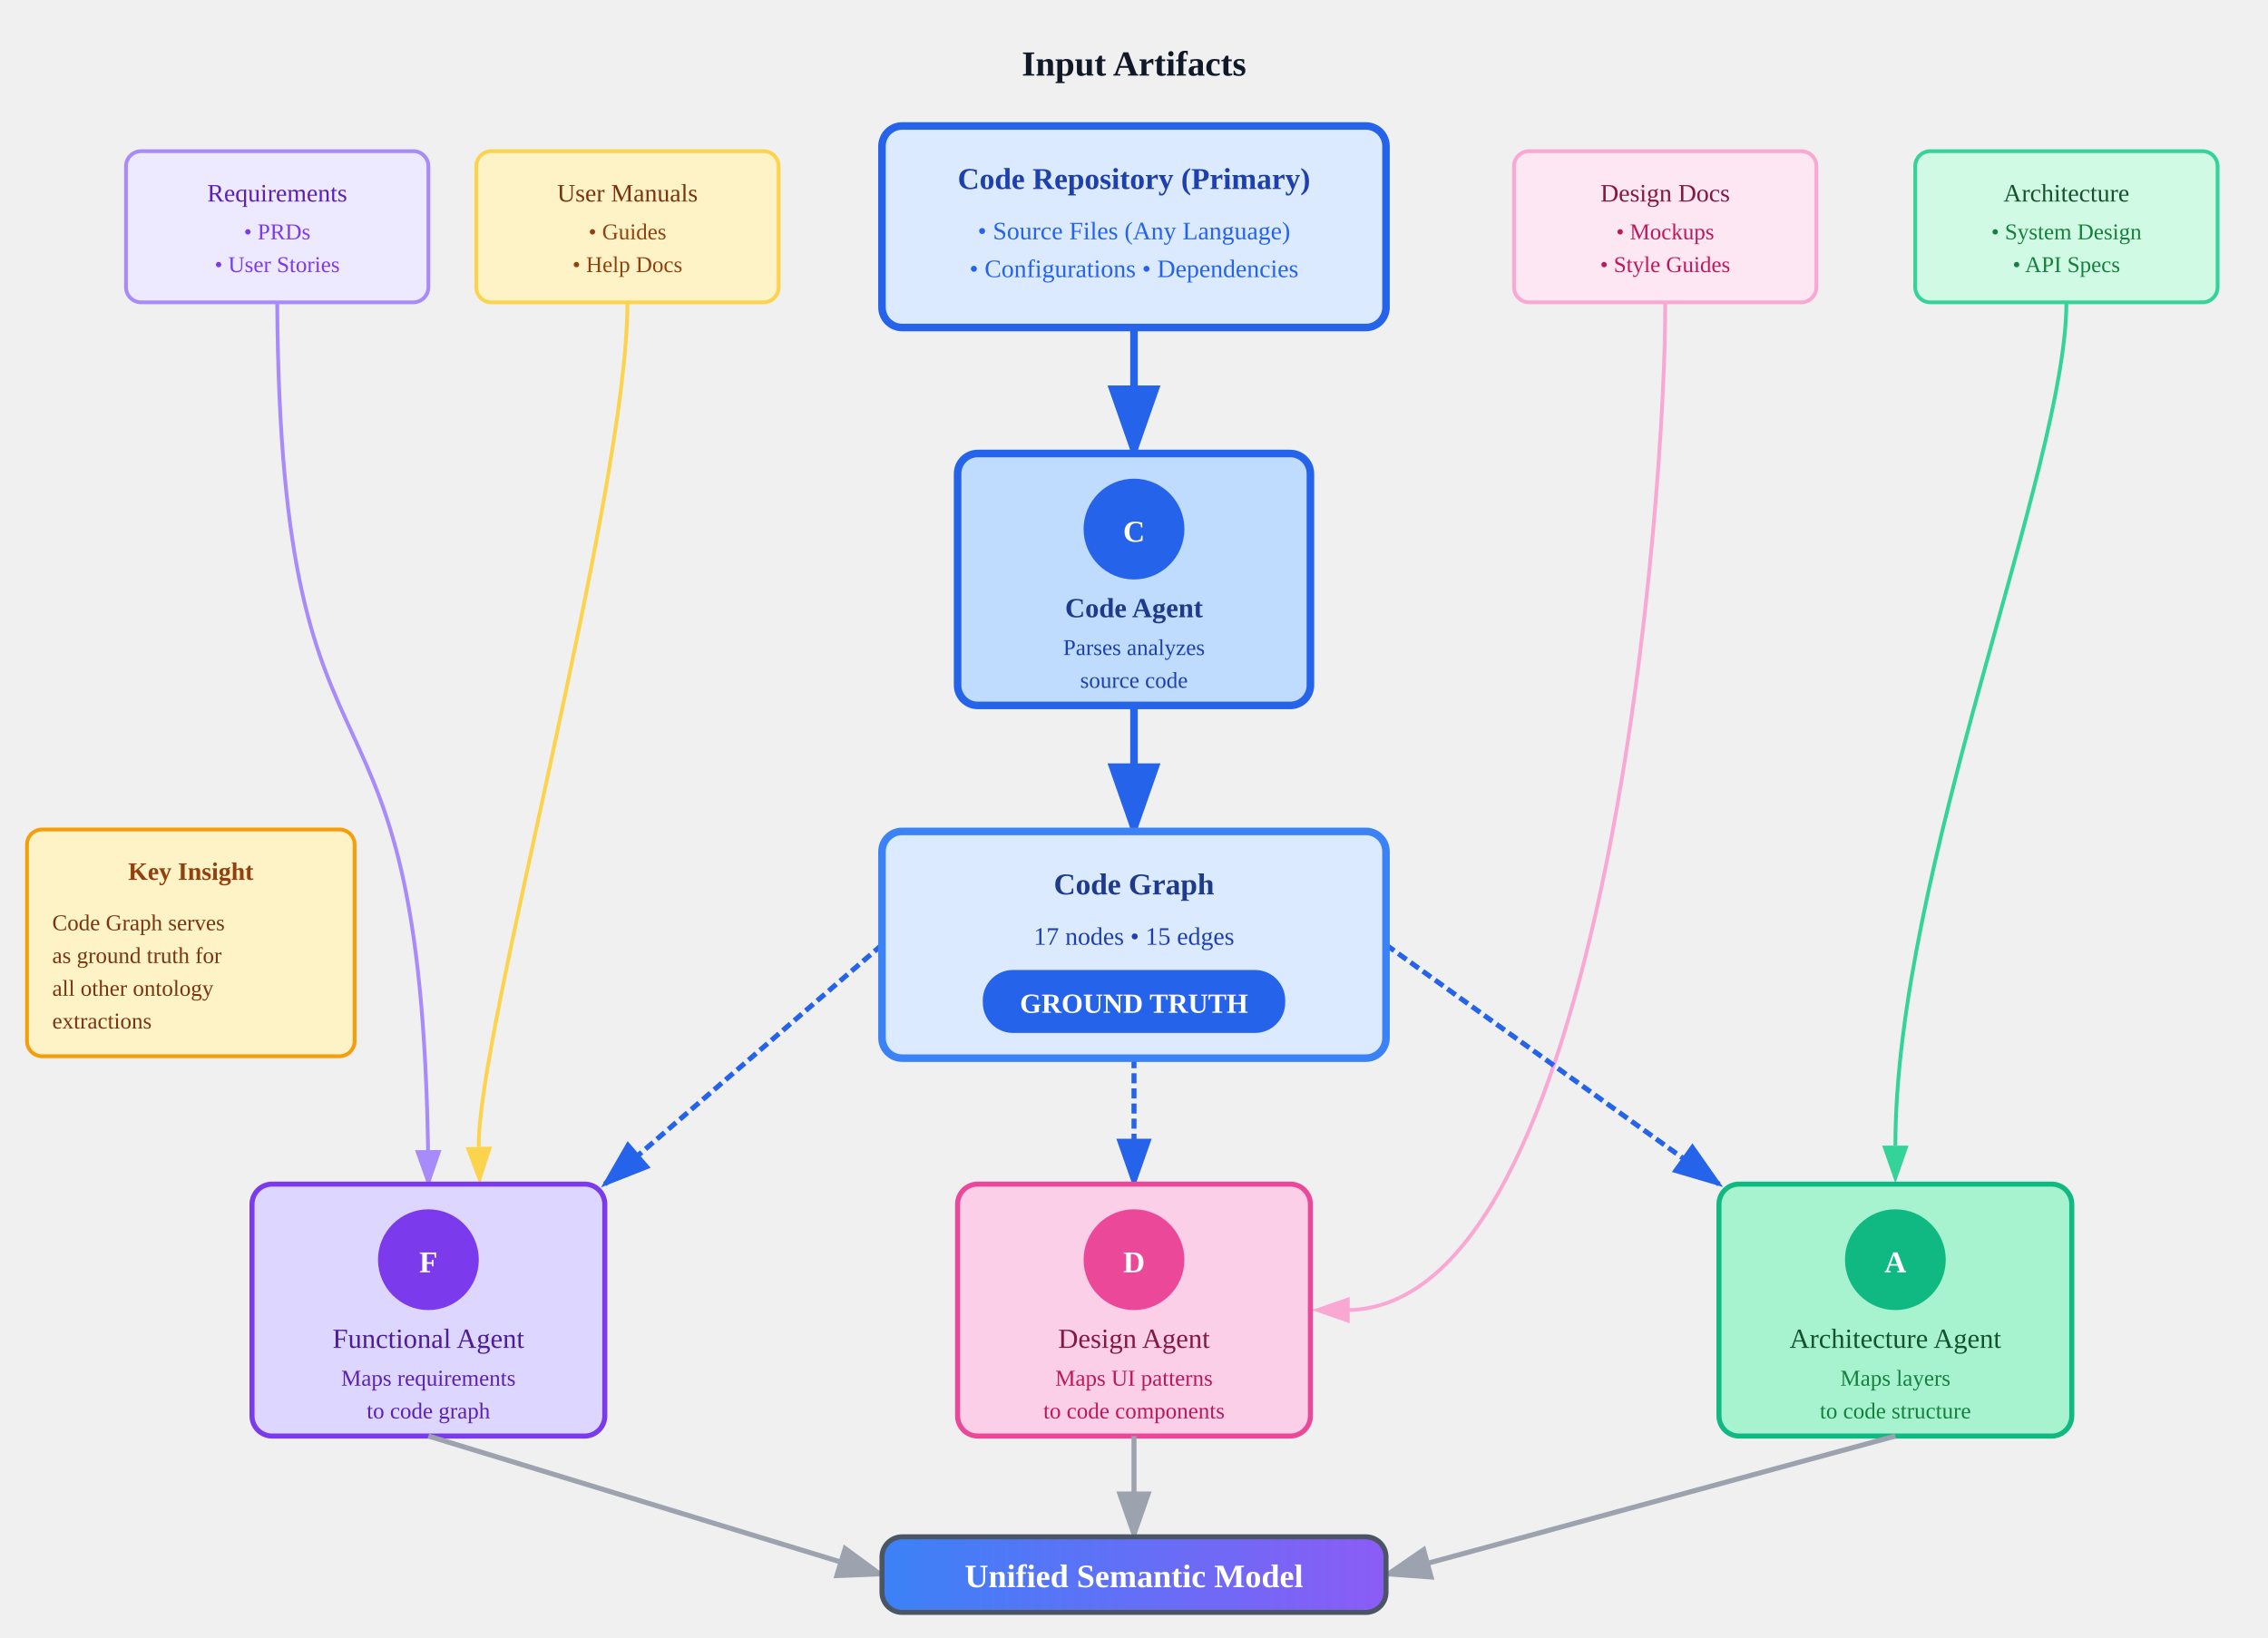
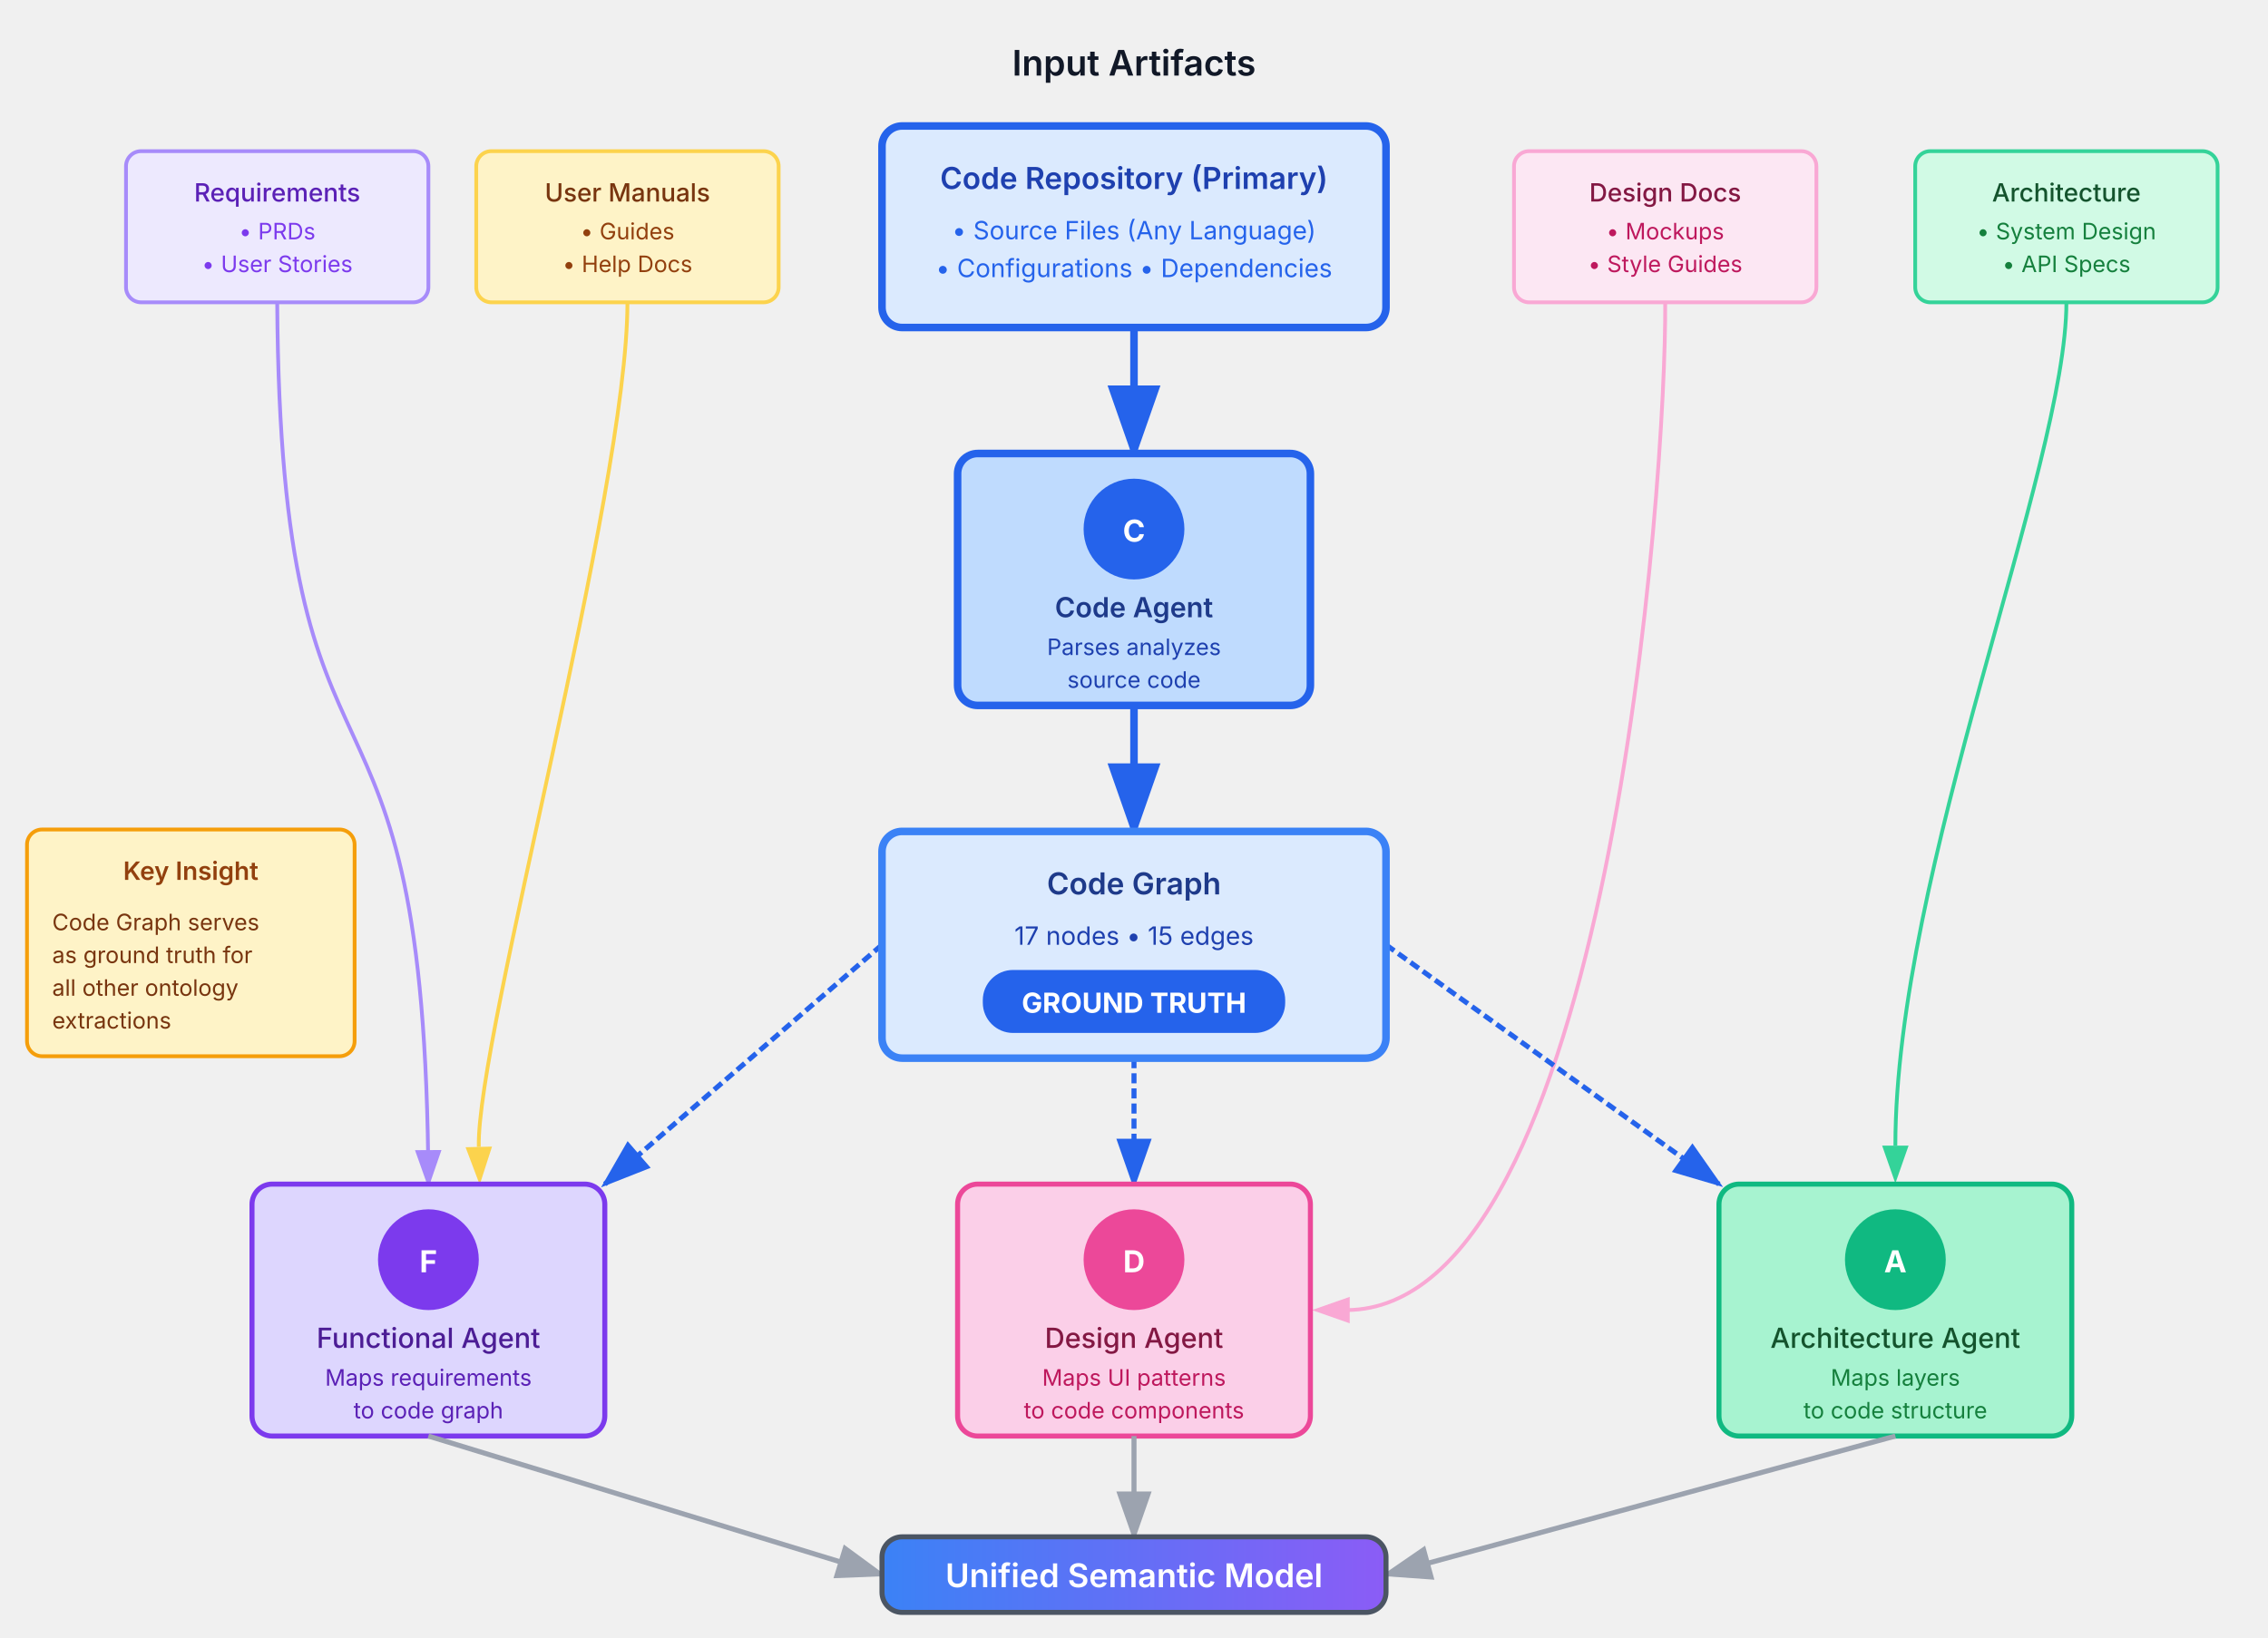
<svg xmlns="http://www.w3.org/2000/svg" viewBox="0 0 900 650" version="1.1" id="svg58">
-   <text x="450" y="30" text-anchor="middle" font-size="14px" font-weight="600" fill="#111827" id="text1">Input Artifacts</text>
+   <text font-family="Inter, system-ui, sans-serif" x="450" y="30" text-anchor="middle" font-size="14px" font-weight="600" fill="#111827" id="text1">Input Artifacts</text>
  <g id="input-artifacts">
    <g id="g60">
      <rect x="350" y="50" width="200" height="80" rx="8" fill="#dbeafe" stroke="#2563eb" stroke-width="3" id="rect1" />
-       <text x="450" y="75" text-anchor="middle" font-size="12px" font-weight="600" fill="#1e40af" id="text2">Code Repository (Primary)</text>
-       <text x="450" y="95" text-anchor="middle" font-size="10px" fill="#2563eb" id="text3">• Source Files (Any Language)</text>
-       <text x="450" y="110" text-anchor="middle" font-size="10px" fill="#2563eb" id="text4">• Configurations • Dependencies</text>
+       <text font-family="Inter, system-ui, sans-serif" x="450" y="75" text-anchor="middle" font-size="12px" font-weight="600" fill="#1e40af" id="text2">Code Repository (Primary)</text>
+       <text font-family="Inter, system-ui, sans-serif" x="450" y="95" text-anchor="middle" font-size="10px" fill="#2563eb" id="text3">• Source Files (Any Language)</text>
+       <text font-family="Inter, system-ui, sans-serif" x="450" y="110" text-anchor="middle" font-size="10px" fill="#2563eb" id="text4">• Configurations • Dependencies</text>
    </g>
    <g id="g58">
      <rect x="50" y="60" width="120" height="60" rx="6" fill="#ede9fe" stroke="#a78bfa" stroke-width="1.5" id="rect4" />
-       <text x="110" y="80" text-anchor="middle" font-size="10px" font-weight="500" fill="#5b21b6" id="text5">Requirements</text>
-       <text x="110" y="95" text-anchor="middle" font-size="9px" fill="#7c3aed" id="text6">• PRDs</text>
-       <text x="110" y="108" text-anchor="middle" font-size="9px" fill="#7c3aed" id="text7">• User Stories</text>
+       <text font-family="Inter, system-ui, sans-serif" x="110" y="80" text-anchor="middle" font-size="10px" font-weight="500" fill="#5b21b6" id="text5">Requirements</text>
+       <text font-family="Inter, system-ui, sans-serif" x="110" y="95" text-anchor="middle" font-size="9px" fill="#7c3aed" id="text6">• PRDs</text>
+       <text font-family="Inter, system-ui, sans-serif" x="110" y="108" text-anchor="middle" font-size="9px" fill="#7c3aed" id="text7">• User Stories</text>
    </g>
    <g id="g59" transform="translate(420.7911)">
      <rect x="180" y="60" width="120" height="60" rx="6" fill="#fce7f3" stroke="#f9a8d4" stroke-width="1.5" id="rect7" />
-       <text x="240" y="80" text-anchor="middle" font-size="10px" font-weight="500" fill="#831843" id="text8">Design Docs</text>
-       <text x="240" y="95" text-anchor="middle" font-size="9px" fill="#be185d" id="text9">• Mockups</text>
-       <text x="240" y="108" text-anchor="middle" font-size="9px" fill="#be185d" id="text10">• Style Guides</text>
+       <text font-family="Inter, system-ui, sans-serif" x="240" y="80" text-anchor="middle" font-size="10px" font-weight="500" fill="#831843" id="text8">Design Docs</text>
+       <text font-family="Inter, system-ui, sans-serif" x="240" y="95" text-anchor="middle" font-size="9px" fill="#be185d" id="text9">• Mockups</text>
+       <text font-family="Inter, system-ui, sans-serif" x="240" y="108" text-anchor="middle" font-size="9px" fill="#be185d" id="text10">• Style Guides</text>
    </g>
    <g id="g61" transform="translate(160)">
      <rect x="600" y="60" width="120" height="60" rx="6" fill="#d1fae5" stroke="#34d399" stroke-width="1.5" id="rect10" />
-       <text x="660" y="80" text-anchor="middle" font-size="10px" font-weight="500" fill="#14532d" id="text11">Architecture</text>
-       <text x="660" y="95" text-anchor="middle" font-size="9px" fill="#15803d" id="text12">• System Design</text>
-       <text x="660" y="108" text-anchor="middle" font-size="9px" fill="#15803d" id="text13">• API Specs</text>
+       <text font-family="Inter, system-ui, sans-serif" x="660" y="80" text-anchor="middle" font-size="10px" font-weight="500" fill="#14532d" id="text11">Architecture</text>
+       <text font-family="Inter, system-ui, sans-serif" x="660" y="95" text-anchor="middle" font-size="9px" fill="#15803d" id="text12">• System Design</text>
+       <text font-family="Inter, system-ui, sans-serif" x="660" y="108" text-anchor="middle" font-size="9px" fill="#15803d" id="text13">• API Specs</text>
    </g>
    <g id="g62" transform="translate(-541.0134)">
      <rect x="730" y="60" width="120" height="60" rx="6" fill="#fef3c7" stroke="#fcd34d" stroke-width="1.5" id="rect13" />
-       <text x="790" y="80" text-anchor="middle" font-size="10px" font-weight="500" fill="#78350f" id="text14">User Manuals</text>
-       <text x="790" y="95" text-anchor="middle" font-size="9px" fill="#92400e" id="text15">• Guides</text>
-       <text x="790" y="108" text-anchor="middle" font-size="9px" fill="#92400e" id="text16">• Help Docs</text>
+       <text font-family="Inter, system-ui, sans-serif" x="790" y="80" text-anchor="middle" font-size="10px" font-weight="500" fill="#78350f" id="text14">User Manuals</text>
+       <text font-family="Inter, system-ui, sans-serif" x="790" y="95" text-anchor="middle" font-size="9px" fill="#92400e" id="text15">• Guides</text>
+       <text font-family="Inter, system-ui, sans-serif" x="790" y="108" text-anchor="middle" font-size="9px" fill="#92400e" id="text16">• Help Docs</text>
    </g>
  </g>
  <g id="functional-agent">
    <path d="M 350,375 240,470" stroke="#2563eb" stroke-width="2" fill="none" marker-end="url(#arrowhead-blue)" stroke-dasharray="4, 2" id="path25" />
    <path d="m 110,120 c 1.408,217.749 58.924,123.893 60,350" stroke="#a78bfa" stroke-width="1.5" fill="none" marker-end="url(#arrowhead-purple)" id="path28" />
    <path d="m 248.987,120 c 0,75.849 -60.045,292.192 -58.987,335.239" stroke="#fcd34d" stroke-width="1.5" fill="none" marker-end="url(#arrowhead-yellow)" id="path31" />
    <g id="g2">
      <rect x="100" y="470" width="140" height="100" rx="8" fill="#ddd6fe" stroke="#7c3aed" stroke-width="2" id="rect31" />
      <circle cx="170" cy="500" r="20" fill="#7c3aed" id="circle31" />
-       <text x="170" y="505" text-anchor="middle" font-size="12px" font-weight="bold" fill="#ffffff" id="text31">F</text>
-       <text x="170" y="535" text-anchor="middle" font-size="11px" font-weight="500" fill="#4c1d95" id="text32">Functional Agent</text>
-       <text x="170" y="550" text-anchor="middle" font-size="9px" fill="#5b21b6" id="text33">Maps requirements</text>
-       <text x="170" y="563" text-anchor="middle" font-size="9px" fill="#5b21b6" id="text34">to code graph</text>
+       <text font-family="Inter, system-ui, sans-serif" x="170" y="505" text-anchor="middle" font-size="12px" font-weight="bold" fill="#ffffff" id="text31">F</text>
+       <text font-family="Inter, system-ui, sans-serif" x="170" y="535" text-anchor="middle" font-size="11px" font-weight="500" fill="#4c1d95" id="text32">Functional Agent</text>
+       <text font-family="Inter, system-ui, sans-serif" x="170" y="550" text-anchor="middle" font-size="9px" fill="#5b21b6" id="text33">Maps requirements</text>
+       <text font-family="Inter, system-ui, sans-serif" x="170" y="563" text-anchor="middle" font-size="9px" fill="#5b21b6" id="text34">to code graph</text>
    </g>
  </g>
  <g id="design-agent">
    <path d="m 450,420 v 50" stroke="#2563eb" stroke-width="2" fill="none" marker-end="url(#arrowhead-blue)" stroke-dasharray="4, 2" id="path26" />
    <path d="m 660.791,120 c 0.558,69.157 -22.306,400 -126.689,400" stroke="#f9a8d4" stroke-width="1.5" fill="none" marker-end="url(#arrowhead-pink)" id="path29" />
    <g id="g3">
      <rect x="380" y="470" width="140" height="100" rx="8" fill="#fbcfe8" stroke="#ec4899" stroke-width="2" id="rect34" />
      <circle cx="450" cy="500" r="20" fill="#ec4899" id="circle34" />
-       <text x="450" y="505" text-anchor="middle" font-size="12px" font-weight="bold" fill="#ffffff" id="text35">D</text>
-       <text x="450" y="535" text-anchor="middle" font-size="11px" font-weight="500" fill="#831843" id="text36">Design Agent</text>
-       <text x="450" y="550" text-anchor="middle" font-size="9px" fill="#be185d" id="text37">Maps UI patterns</text>
-       <text x="450" y="563" text-anchor="middle" font-size="9px" fill="#be185d" id="text38">to code components</text>
+       <text font-family="Inter, system-ui, sans-serif" x="450" y="505" text-anchor="middle" font-size="12px" font-weight="bold" fill="#ffffff" id="text35">D</text>
+       <text font-family="Inter, system-ui, sans-serif" x="450" y="535" text-anchor="middle" font-size="11px" font-weight="500" fill="#831843" id="text36">Design Agent</text>
+       <text font-family="Inter, system-ui, sans-serif" x="450" y="550" text-anchor="middle" font-size="9px" fill="#be185d" id="text37">Maps UI patterns</text>
+       <text font-family="Inter, system-ui, sans-serif" x="450" y="563" text-anchor="middle" font-size="9px" fill="#be185d" id="text38">to code components</text>
    </g>
  </g>
  <g id="architecture-agent">
    <path d="m 550,375 132.127,95" stroke="#2563eb" stroke-width="2" fill="none" marker-end="url(#arrowhead-blue)" stroke-dasharray="4, 2" id="path27" />
    <path d="m 820,120 c 0,65.253 -67.873,225.883 -67.873,334.718" stroke="#34d399" stroke-width="1.5" fill="none" marker-end="url(#arrowhead-green)" id="path30" />
    <g id="g4">
      <rect x="682.127" y="470" width="140" height="100" rx="8" fill="#a7f3d0" stroke="#10b981" stroke-width="2" id="rect38" />
      <circle cx="752.127" cy="500" r="20" fill="#10b981" id="circle38" />
-       <text x="752.127" y="505" text-anchor="middle" font-size="12px" font-weight="bold" fill="#ffffff" id="text39">A</text>
-       <text x="752.127" y="535" text-anchor="middle" font-size="11px" font-weight="500" fill="#14532d" id="text40">Architecture Agent</text>
-       <text x="752.127" y="550" text-anchor="middle" font-size="9px" fill="#15803d" id="text41">Maps layers</text>
-       <text x="752.127" y="563" text-anchor="middle" font-size="9px" fill="#15803d" id="text42">to code structure</text>
+       <text font-family="Inter, system-ui, sans-serif" x="752.127" y="505" text-anchor="middle" font-size="12px" font-weight="bold" fill="#ffffff" id="text39">A</text>
+       <text font-family="Inter, system-ui, sans-serif" x="752.127" y="535" text-anchor="middle" font-size="11px" font-weight="500" fill="#14532d" id="text40">Architecture Agent</text>
+       <text font-family="Inter, system-ui, sans-serif" x="752.127" y="550" text-anchor="middle" font-size="9px" fill="#15803d" id="text41">Maps layers</text>
+       <text font-family="Inter, system-ui, sans-serif" x="752.127" y="563" text-anchor="middle" font-size="9px" fill="#15803d" id="text42">to code structure</text>
    </g>
  </g>
  <g id="knowledge-graph">
    <path d="m 170,570 180,55" stroke="#9ca3af" stroke-width="2" fill="none" marker-end="url(#arrowhead)" id="path45" />
    <path d="M 450 570 L 450 610" stroke="#9CA3AF" stroke-width="2" fill="none" marker-end="url(#arrowhead)" id="path46" />
    <path d="M 752.127,570 550,625" stroke="#9ca3af" stroke-width="2" fill="none" marker-end="url(#arrowhead)" id="path47" />
    <rect x="350" y="610" width="200" height="30" rx="8" fill="url(#gradient)" stroke="#4B5563" stroke-width="2" id="rect47" />
-     <text x="450" y="630" text-anchor="middle" font-size="13px" font-weight="600" fill="#ffffff" id="text47">Unified Semantic Model</text>
+     <text font-family="Inter, system-ui, sans-serif" x="450" y="630" text-anchor="middle" font-size="13px" font-weight="600" fill="#ffffff" id="text47">Unified Semantic Model</text>
  </g>
  <g id="code-agent">
    <path d="m 450,130 v 50" stroke="#2563eb" stroke-width="3" fill="none" marker-end="url(#arrowhead-blue)" id="path16" />
    <g id="g1">
      <rect x="380" y="180" width="140" height="100" rx="8" fill="#bfdbfe" stroke="#2563eb" stroke-width="3" id="rect16" />
      <circle cx="450" cy="210" r="20" fill="#2563eb" id="circle16" />
-       <text x="450" y="215" text-anchor="middle" font-size="12px" font-weight="bold" fill="#ffffff" id="text17">C</text>
-       <text x="450" y="245" text-anchor="middle" font-size="11px" font-weight="600" fill="#1e3a8a" id="text18">Code Agent</text>
-       <text x="450" y="260" text-anchor="middle" font-size="9px" fill="#1e40af" id="text19">Parses analyzes</text>
-       <text x="450" y="273" text-anchor="middle" font-size="9px" fill="#1e40af" id="text20">source code</text>
+       <text font-family="Inter, system-ui, sans-serif" x="450" y="215" text-anchor="middle" font-size="12px" font-weight="bold" fill="#ffffff" id="text17">C</text>
+       <text font-family="Inter, system-ui, sans-serif" x="450" y="245" text-anchor="middle" font-size="11px" font-weight="600" fill="#1e3a8a" id="text18">Code Agent</text>
+       <text font-family="Inter, system-ui, sans-serif" x="450" y="260" text-anchor="middle" font-size="9px" fill="#1e40af" id="text19">Parses analyzes</text>
+       <text font-family="Inter, system-ui, sans-serif" x="450" y="273" text-anchor="middle" font-size="9px" fill="#1e40af" id="text20">source code</text>
    </g>
    <g id="code-graph">
      <path d="m 450,280 v 50" stroke="#2563eb" stroke-width="3" fill="none" marker-end="url(#arrowhead-blue)" id="path21" />
      <rect x="350" y="330" width="200" height="90" rx="8" fill="#dbeafe" stroke="#3b82f6" stroke-width="3" id="rect21" />
-       <text x="450" y="355" text-anchor="middle" font-size="12px" font-weight="600" fill="#1e3a8a" id="text22">Code Graph</text>
-       <text x="450" y="375" text-anchor="middle" font-size="10px" fill="#1e40af" id="text23">17 nodes • 15 edges</text>
+       <text font-family="Inter, system-ui, sans-serif" x="450" y="355" text-anchor="middle" font-size="12px" font-weight="600" fill="#1e3a8a" id="text22">Code Graph</text>
+       <text font-family="Inter, system-ui, sans-serif" x="450" y="375" text-anchor="middle" font-size="10px" fill="#1e40af" id="text23">17 nodes • 15 edges</text>
      <rect x="390" y="385" width="120" height="25" rx="12" fill="#2563eb" id="rect23" />
-       <text x="450" y="402" text-anchor="middle" font-size="11px" font-weight="bold" fill="#ffffff" id="text24">GROUND TRUTH</text>
+       <text font-family="Inter, system-ui, sans-serif" x="450" y="402" text-anchor="middle" font-size="11px" font-weight="bold" fill="#ffffff" id="text24">GROUND TRUTH</text>
    </g>
    <g id="info" transform="translate(-739.2839,-0.756823)">
      <rect x="750" y="330" width="130" height="90" rx="6" fill="#fef3c7" stroke="#f59e0b" stroke-width="1.5" id="rect48" />
-       <text x="815" y="350" text-anchor="middle" font-size="10px" font-weight="600" fill="#92400e" id="text48">Key Insight</text>
-       <text x="760" y="370" font-size="9px" fill="#78350f" id="text49">Code Graph serves</text>
-       <text x="760" y="383" font-size="9px" fill="#78350f" id="text50">as ground truth for</text>
-       <text x="760" y="396" font-size="9px" fill="#78350f" id="text51">all other ontology</text>
-       <text x="760" y="409" font-size="9px" fill="#78350f" id="text52">extractions</text>
+       <text font-family="Inter, system-ui, sans-serif" x="815" y="350" text-anchor="middle" font-size="10px" font-weight="600" fill="#92400e" id="text48">Key Insight</text>
+       <text font-family="Inter, system-ui, sans-serif" x="760" y="370" font-size="9px" fill="#78350f" id="text49">Code Graph serves</text>
+       <text font-family="Inter, system-ui, sans-serif" x="760" y="383" font-size="9px" fill="#78350f" id="text50">as ground truth for</text>
+       <text font-family="Inter, system-ui, sans-serif" x="760" y="396" font-size="9px" fill="#78350f" id="text51">all other ontology</text>
+       <text font-family="Inter, system-ui, sans-serif" x="760" y="409" font-size="9px" fill="#78350f" id="text52">extractions</text>
    </g>
  </g>
  <defs id="defs58">
    <marker id="arrowhead" markerWidth="10" markerHeight="7" refX="9" refY="3.5" orient="auto">
      <polygon points="0 0, 10 3.5, 0 7" fill="#9CA3AF" id="polygon52" />
    </marker>
    <marker id="arrowhead-blue" markerWidth="10" markerHeight="7" refX="9" refY="3.5" orient="auto">
      <polygon points="0 0, 10 3.5, 0 7" fill="#2563EB" id="polygon53" />
    </marker>
    <marker id="arrowhead-purple" markerWidth="10" markerHeight="7" refX="9" refY="3.5" orient="auto">
      <polygon points="0 0, 10 3.5, 0 7" fill="#A78BFA" id="polygon54" />
    </marker>
    <marker id="arrowhead-pink" markerWidth="10" markerHeight="7" refX="1" refY="3.5" orient="auto">
      <polygon points="0 0, 10 3.5, 0 7" fill="#F9A8D4" id="polygon55" />
    </marker>
    <marker id="arrowhead-green" markerWidth="10" markerHeight="7" refX="0" refY="3.5" orient="auto">
      <polygon points="0 0, 10 3.5, 0 7" fill="#34D399" id="polygon56" />
    </marker>
    <marker id="arrowhead-yellow" markerWidth="10" markerHeight="7" refX="0" refY="3.5" orient="auto">
      <polygon points="0 0, 10 3.5, 0 7" fill="#FCD34D" id="polygon57" />
    </marker>
    <linearGradient id="gradient" x1="0%" y1="0%" x2="100%" y2="0%">
      <stop offset="0%" style="stop-color:#3B82F6;stop-opacity:1" id="stop57" />
      <stop offset="100%" style="stop-color:#8B5CF6;stop-opacity:1" id="stop58" />
    </linearGradient>
  </defs>
</svg>
